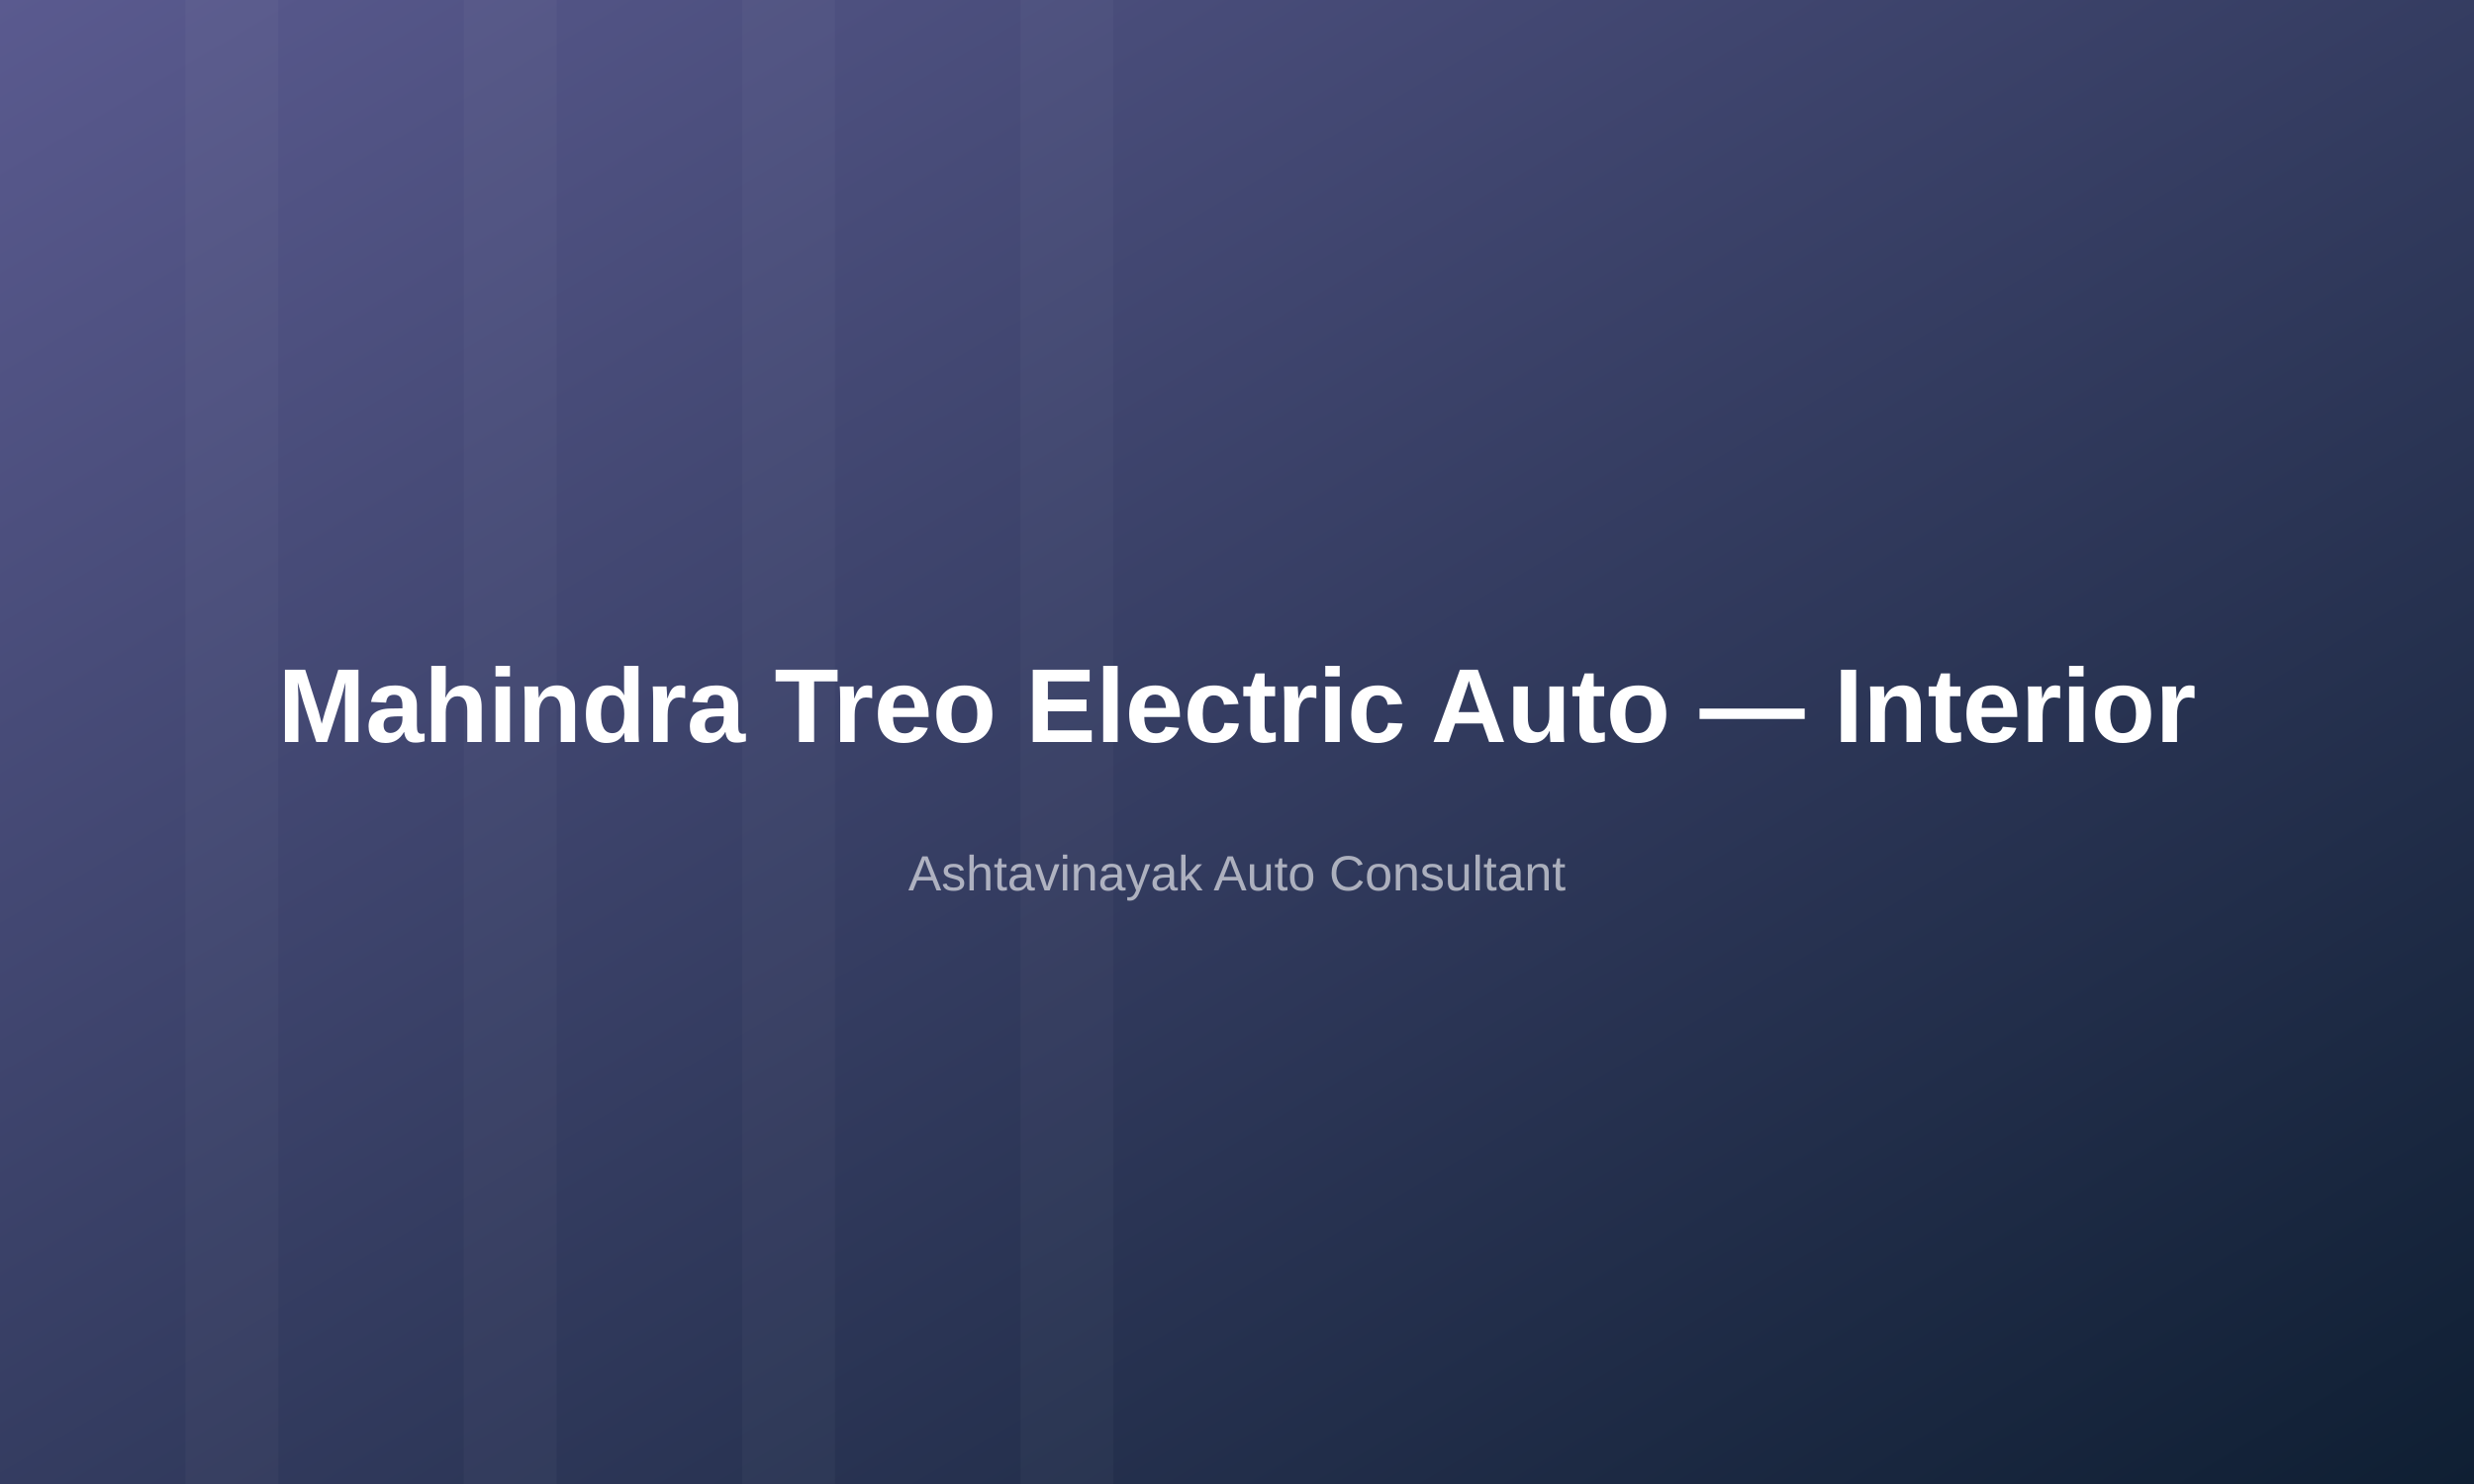
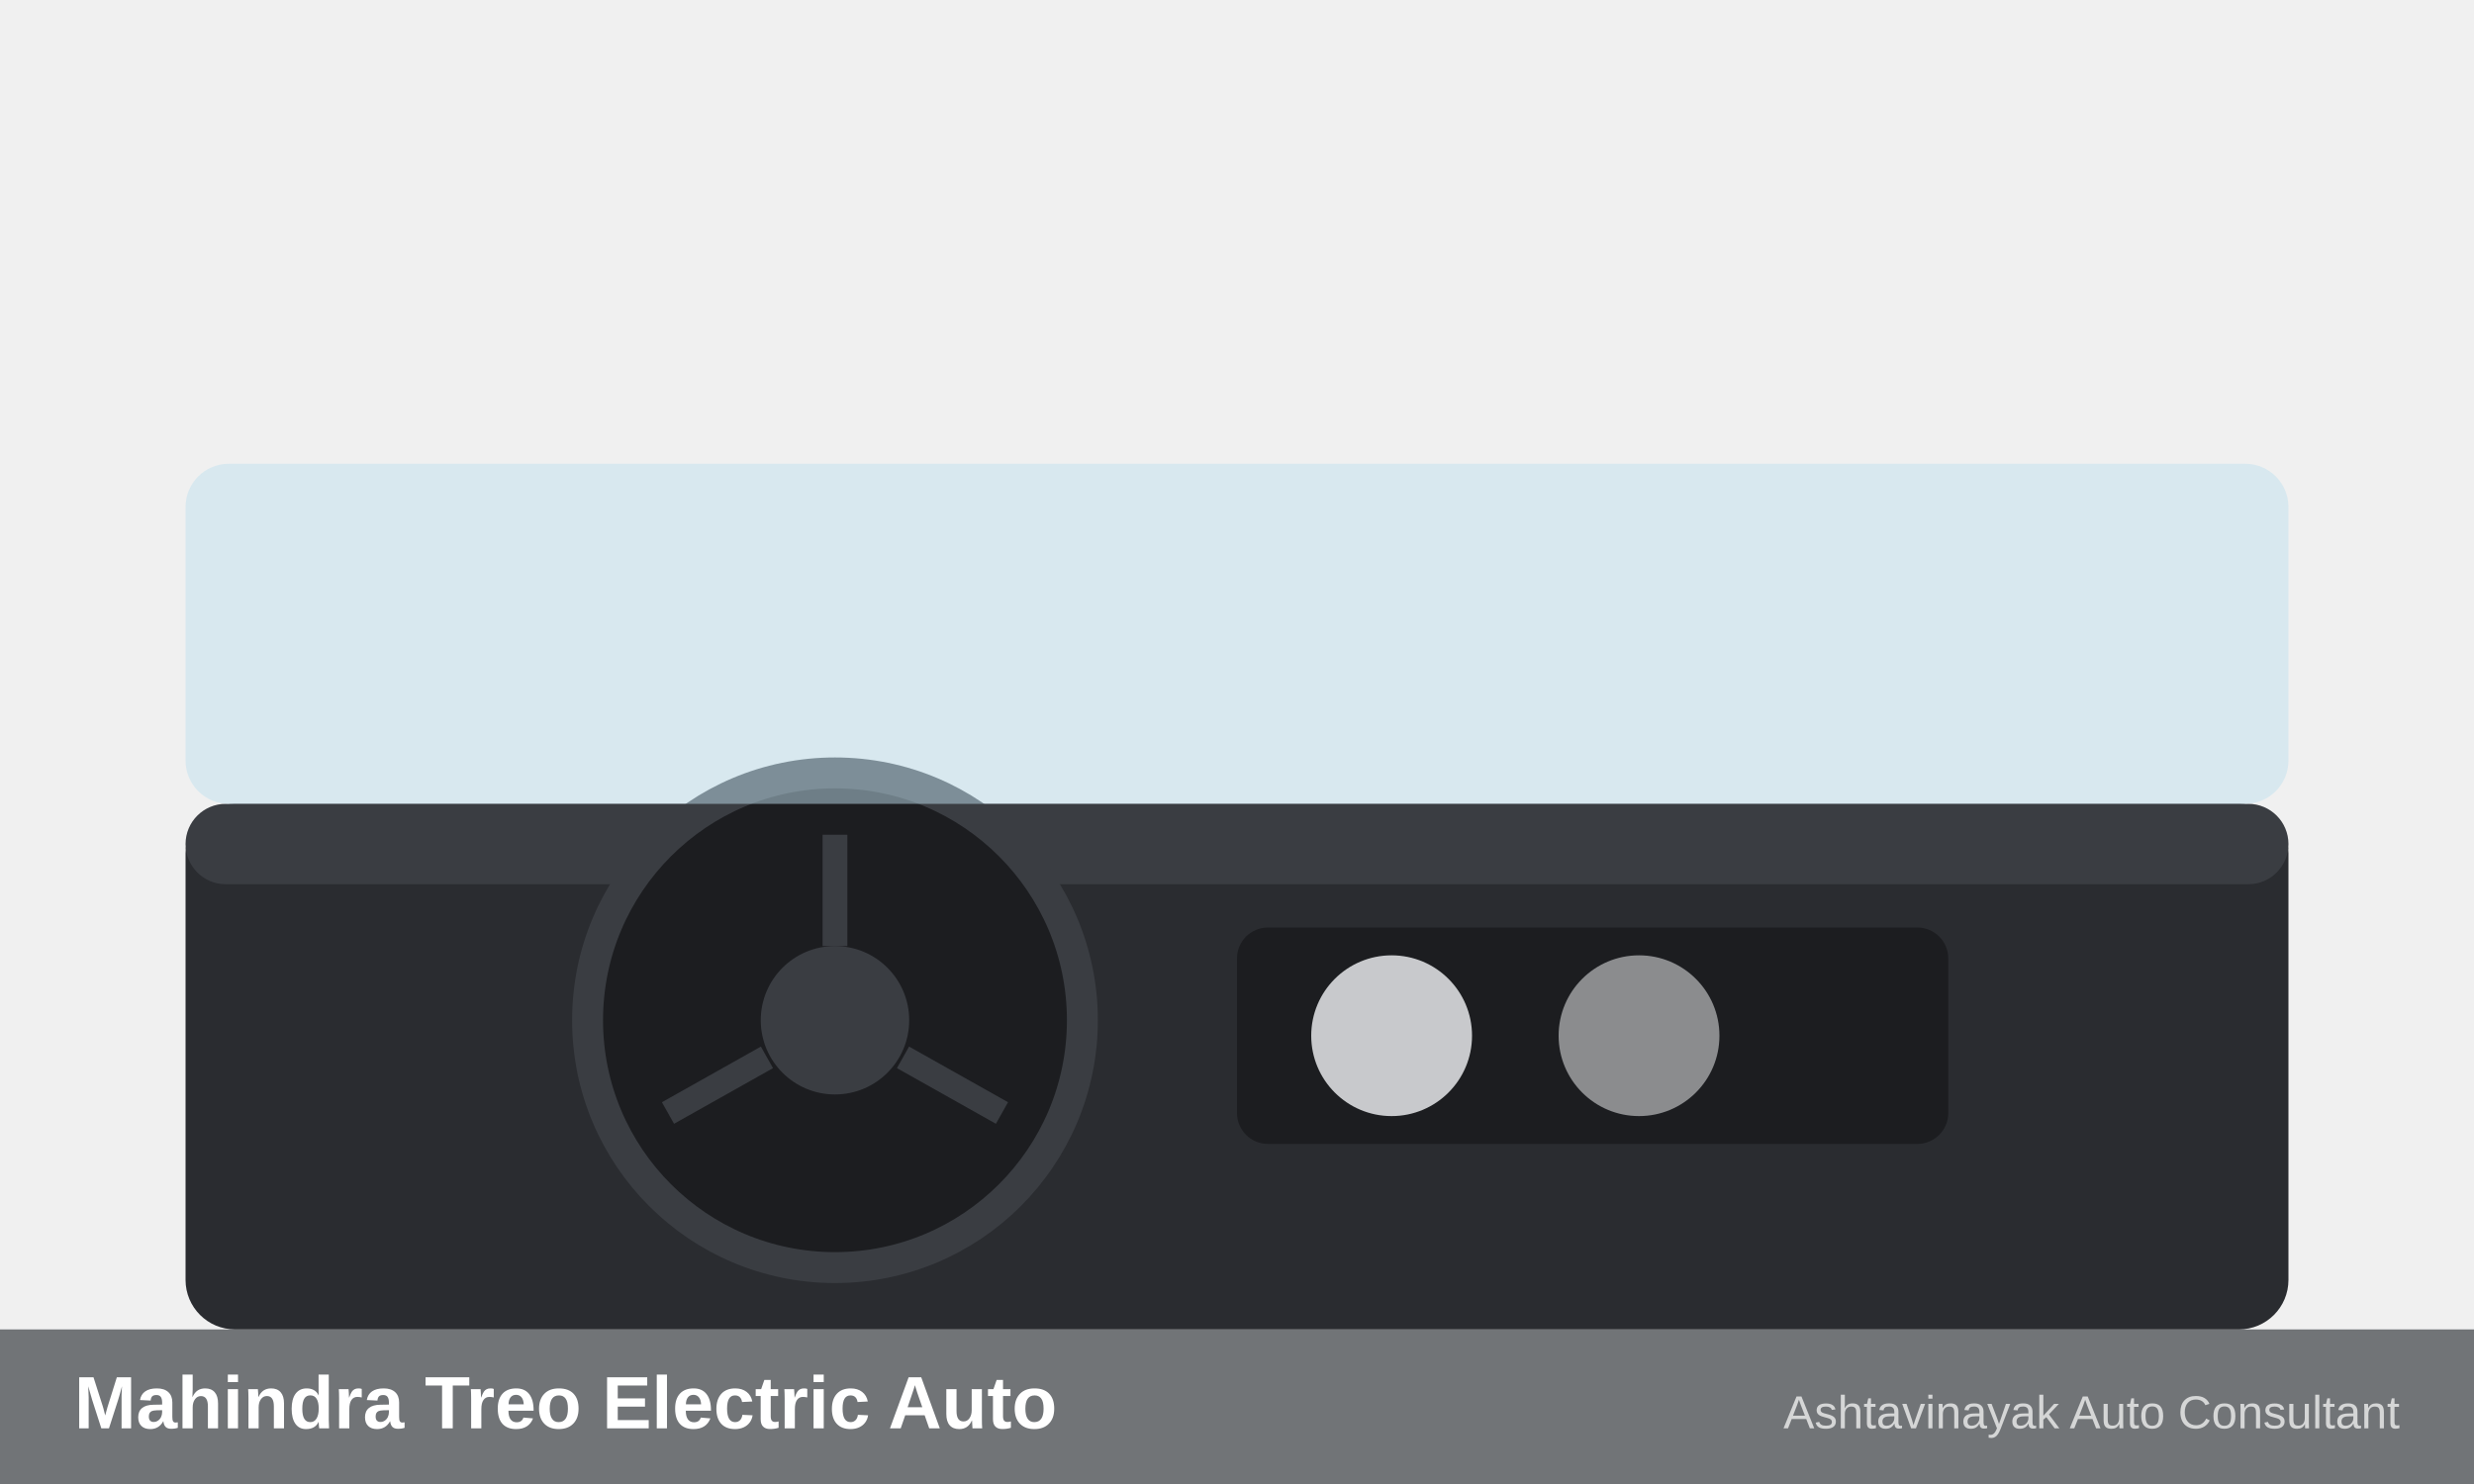
<svg xmlns="http://www.w3.org/2000/svg" width="800" height="480" viewBox="0 0 800 480">
  <defs>
-     <linearGradient id="g60" x1="0" y1="0" x2="1" y2="1">
-       <stop offset="0" stop-color="#5a5a8f" />
-       <stop offset="1" stop-color="#0f1f33" />
+     <linearGradient id="sky" x1="0" y1="0" x2="0" y2="1">
+       <stop offset="0" stop-color="#4a5568" />
+       <stop offset="1" stop-color="#20232a" />
    </linearGradient>
  </defs>
-   <rect width="800" height="480" fill="url(#g60)" />
-   <rect x="60" y="0" width="30" height="480" fill="white" opacity="0.03" />
-   <rect x="150" y="0" width="30" height="480" fill="white" opacity="0.03" />
-   <rect x="240" y="0" width="30" height="480" fill="white" opacity="0.03" />
-   <rect x="330" y="0" width="30" height="480" fill="white" opacity="0.03" />
-   <text x="50%" y="50%" text-anchor="middle" font-family="Arial, sans-serif" font-size="34" font-weight="700" fill="white">Mahindra Treo Electric Auto — Interior</text>
-   <text x="50%" y="60%" text-anchor="middle" font-family="Arial, sans-serif" font-size="16" fill="rgba(255,255,255,0.6)">Ashtavinayak Auto Consultant</text>
+   <rect x="60" y="260" width="680" height="170" rx="16" fill="#2a2c30" />
+   <rect x="60" y="260" width="680" height="26" rx="13" fill="#3a3d42" />
+   <circle cx="270" cy="330" r="80" fill="#1c1d20" />
+   <circle cx="270" cy="330" r="80" fill="none" stroke="#3a3d42" stroke-width="10" />
+   <circle cx="270" cy="330" r="24" fill="#3a3d42" />
+   <line x1="270" y1="270" x2="270" y2="306" stroke="#3a3d42" stroke-width="8" />
+   <line x1="216" y1="360" x2="248" y2="342" stroke="#3a3d42" stroke-width="8" />
+   <line x1="324" y1="360" x2="292" y2="342" stroke="#3a3d42" stroke-width="8" />
+   <rect x="400" y="300" width="230" height="70" rx="10" fill="#1c1d20" />
+   <circle cx="450" cy="335" r="26" fill="#e6e8ea" opacity="0.85" />
+   <circle cx="530" cy="335" r="26" fill="#e6e8ea" opacity="0.55" />
+   <rect x="60" y="150" width="680" height="110" rx="14" fill="#bfe0ee" opacity="0.5" />
+   <rect x="0" y="430" width="800" height="50" fill="rgba(10,15,20,0.55)" />
+   <text x="24" y="462" font-family="Arial, sans-serif" font-size="24" font-weight="700" fill="white">Mahindra Treo Electric Auto</text>
+   <text x="776" y="462" text-anchor="end" font-family="Arial, sans-serif" font-size="15" fill="rgba(255,255,255,0.7)">Ashtavinayak Auto Consultant</text>
</svg>
